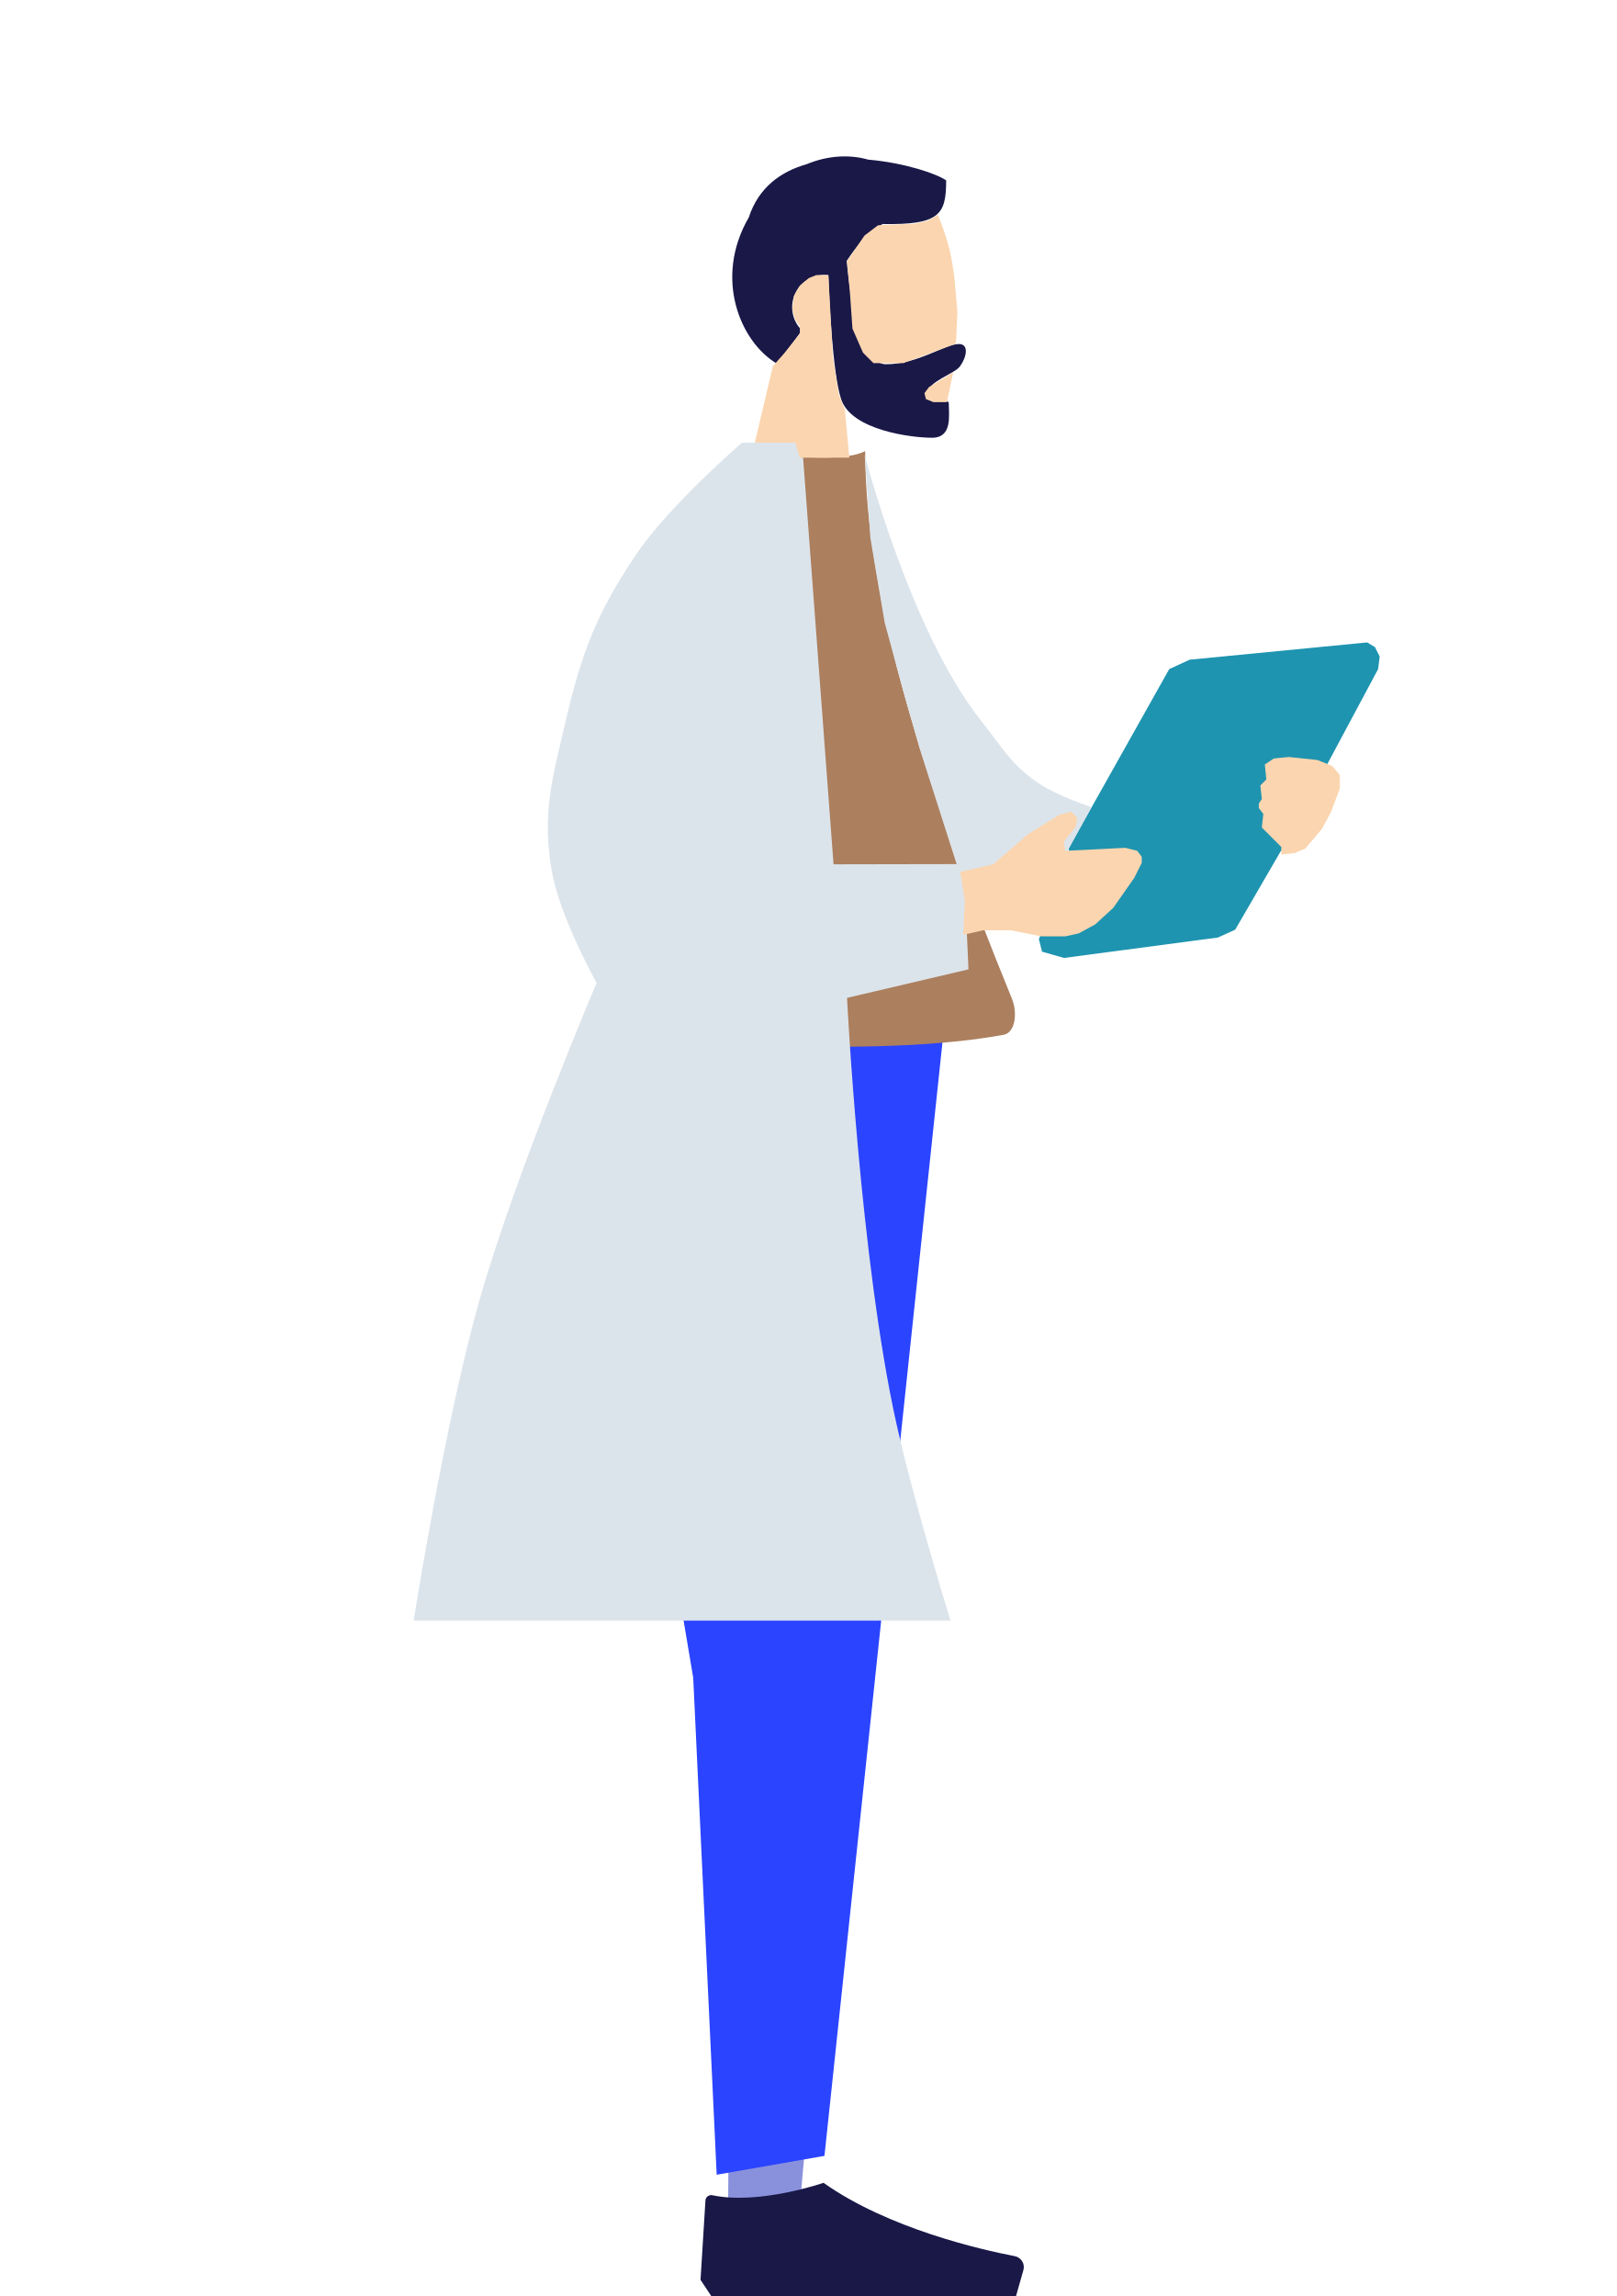
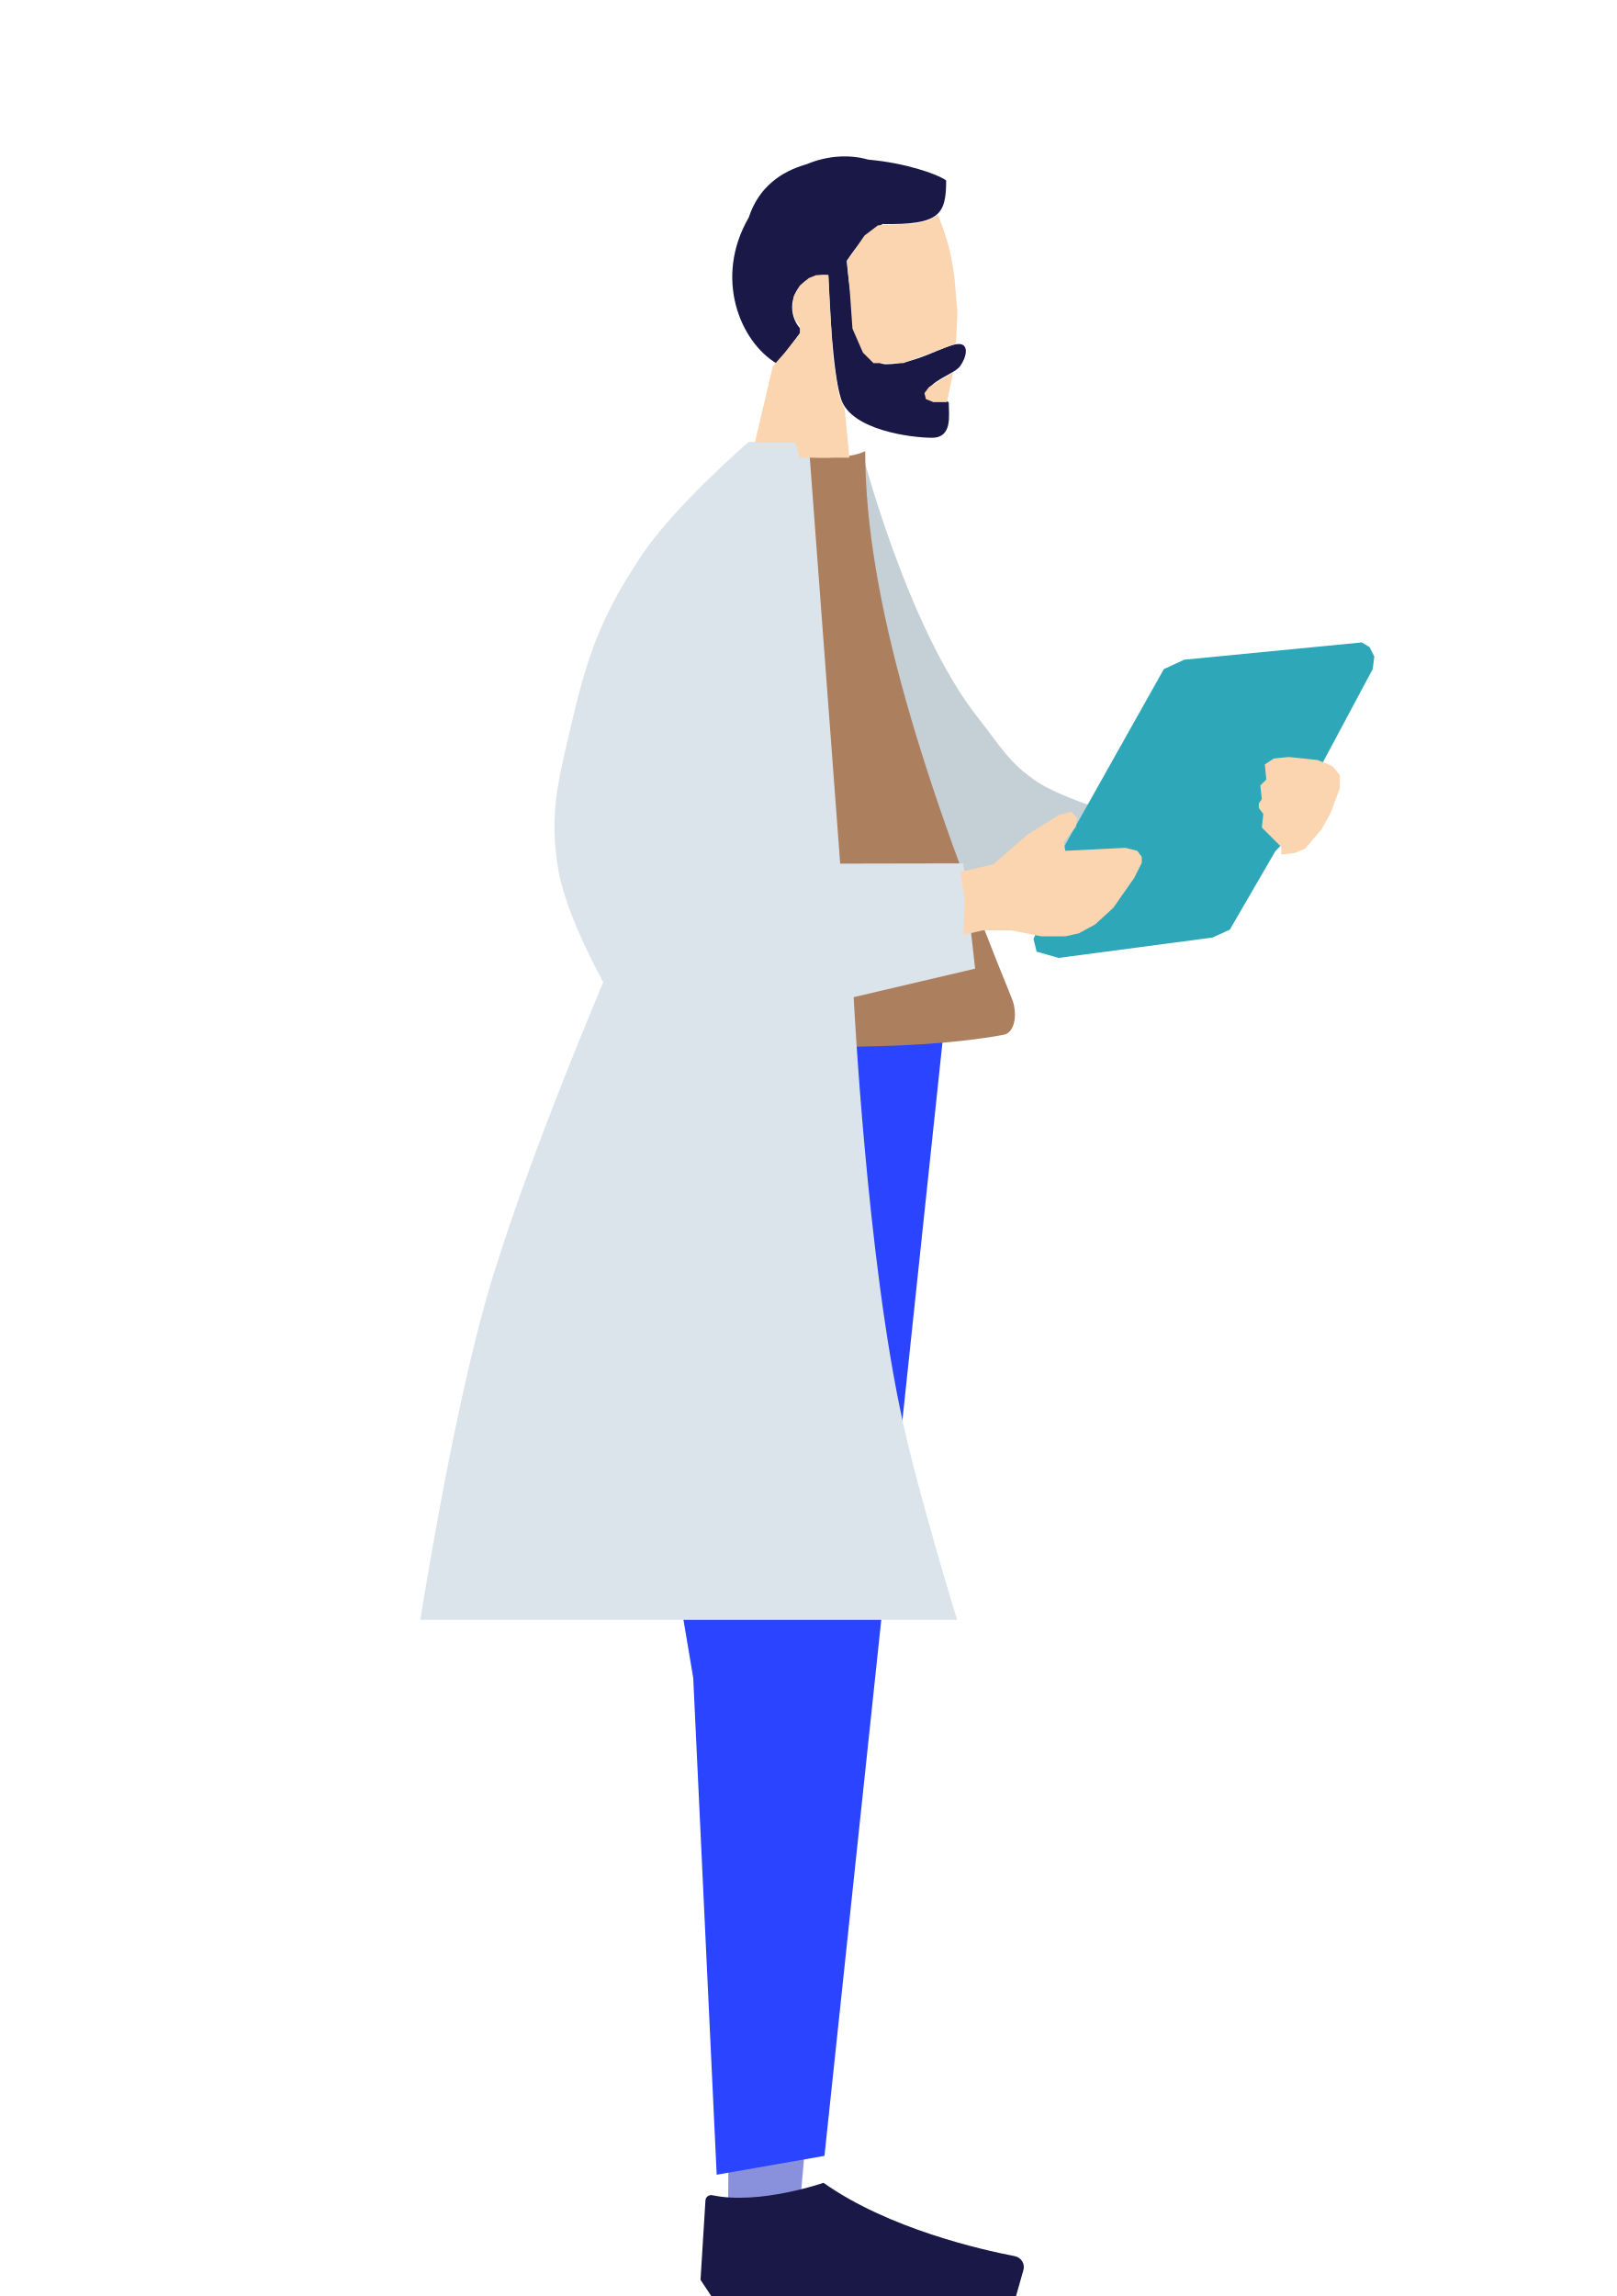
<svg xmlns="http://www.w3.org/2000/svg" width="300" height="426" viewBox="0 0 300 426" fill="none">
  <g id="nurse-with-tablet">
+     <path id="blouse" d="M193.738 162.876L178.454 161.594L177.063 159.923L170.11 138.19L167.171 127.846L163.706 115.098L161.058 99.399L160 84C160 84 168.477 116.773 181.515 133.195C185.485 138.195 187.284 141.703 192.646 145.167C196.034 147.356 202.085 149.358 202.085 149.358L197.147 158.409L193.738 162.876Z" fill="#C5CFD6" />
    <g id="Bottom/Skinny Jeans 1">
      <path id="Leg" d="M127.114 173L135.85 306.285L135.072 416.344L147.448 420.32L167.045 199.952L127.114 173Z" fill-rule="evenodd" clip-rule="evenodd" fill="#8991DC" />
      <path id="Leg_2" d="M108.5 191.548L128.644 311.298L133 403.5L153 400L175.094 191.548L108.5 191.548Z" fill-rule="evenodd" clip-rule="evenodd" fill="#2B44FF" />
      <g id="Left Shoe">
        <path id="Shoe" d="M130 423L130.915 408.249C130.955 407.609 131.577 407.171 132.205 407.304C140.872 409.146 152.826 405 152.826 405C164.857 413.522 182.201 417.433 188.308 418.604C189.49 418.831 190.248 420.023 189.92 421.18L188.553 426H152.826H131.985L130 423Z" fill-rule="evenodd" clip-rule="evenodd" fill="#191847" />
      </g>
    </g>
-     <path id="tablette" d="M255.16 120.069L253.703 119.195L220.769 122.399L216.98 124.146L198.327 157.348L198.91 163.747L201.371 164.452L196.081 166.959L198.327 168.684L191.027 166.959L194.671 169.742L192.79 174.24L193.373 176.57L197.453 177.735L226.015 173.949L229.221 172.493L237.673 157.931L243.103 152.227V149.641L244.867 146.819V145.056L243.103 144.468L238.989 142.705L244.867 144.468L246.708 141.038L255.743 124.146L256.034 121.816L255.16 120.069Z" fill="#1E94B0" />
+     <path id="tablette" d="M254.16 120.069L252.703 119.195L219.769 122.399L215.98 124.146L197.327 157.348L197.91 163.747L200.371 164.452L195.081 166.959L197.327 168.684L190.027 166.959L193.671 169.742L191.79 174.24L192.373 176.57L196.453 177.735L225.015 173.949L228.221 172.493L236.673 157.931L242.103 152.227V149.641L243.867 146.819V145.056L242.103 144.468L237.989 142.705L243.867 144.468L245.708 141.038L254.743 124.146L255.034 121.816L254.16 120.069Z" fill="#2EA8B8" />
    <g id="Body/Long Sleeve 1">
      <path id="Shirt" d="M112 192C112 192 159.157 197 186.236 192C188.473 191.587 188.826 187.842 187.788 185.301C171.636 145.724 160.56 111.192 160.56 83.703C156.115 85.944 145 84.374 145 84.374C125.086 112.703 115.933 145.206 112 192Z" fill-rule="evenodd" clip-rule="evenodd" fill="#AC7F5E" />
    </g>
    <g id="Head/Front">
      <path id="Hair" d="M149.707 30.462C153.627 28.823 157.697 28.637 161.132 29.62C167.866 30.198 173.879 32.252 175.583 33.471C175.583 39.846 174.348 41.737 163.797 41.571C161.204 42.94 159.211 45.299 157.135 48.391C157.159 48.717 158.564 67.584 164.426 67.584C170.339 67.584 175.355 63.832 177.949 63.831C179.841 63.831 179.419 66.198 178.165 67.953C177.131 69.4 172.094 70.796 172.094 73.04C172.094 75.284 176.073 73.548 176.073 74.879C176.073 77.081 176.773 81.221 172.951 81.221C169.084 81.221 157.994 79.812 156.094 74.072C154.482 69.204 153.87 55.189 153.721 51.044C153.485 51.016 153.244 51 153 51C149.687 51 147 53.687 147 57C147 58.682 147.693 60.203 148.808 61.292C147.42 63.252 145.863 65.299 144.08 67.412C137.382 63.393 132.412 51.629 138.96 40.328C140.77 34.792 144.868 31.835 149.707 30.462Z" fill="#191847" />
    </g>
-     <path id="blouse" d="M160.462 84.401L161.52 99.8L164.168 115.499L167.633 128.247L170.572 138.591L177.525 160.324L154.683 160.367L148.824 82.132H137.708C137.708 82.132 124.217 93.699 117.951 103.014C110.58 113.97 107.859 121.333 104.872 134.196C102.451 144.619 100.578 150.931 102.367 161.481C103.836 170.139 110.716 182.362 110.716 182.362C110.716 182.362 95.703 217.584 89.01 241.108C82.51 263.955 76.766 300.688 76.766 300.688H176.388C176.388 300.688 169.58 278.634 166.37 264.216C159.617 233.872 157.187 185.146 157.187 185.146L179.728 179.856L178.917 161.994L194.201 163.276L197.61 158.81L202.547 149.758C202.547 149.758 196.496 147.756 193.109 145.568C187.747 142.103 185.947 138.596 181.978 133.596C168.939 117.174 160.462 84.401 160.462 84.401Z" fill="#DCE4EB" />
+     <path id="blouse_2" d="M150.058 82L155.917 160.235L178.759 160.191L180.962 179.724L158.421 185.014C158.421 185.014 160.851 233.74 167.604 264.084C170.813 278.502 177.622 300.556 177.622 300.556H78C78 300.556 83.743 263.822 90.244 240.975C96.937 217.451 111.949 182.229 111.949 182.229C111.949 182.229 105.07 170.007 103.601 161.348C101.811 150.799 103.685 144.486 106.106 134.064C109.093 121.201 111.813 113.838 119.185 102.881C125.451 93.567 138.942 82 138.942 82H150.058Z" fill="#DCE4EB" />
    <path id="visage_et_mains" d="M211.883 158.975L211.048 157.861L208.822 157.305L197.691 157.861L197.412 156.191L199.639 153.407L199.917 151.736L198.804 150.623L196.578 151.179L190.734 154.799L184.333 160.367L178.211 161.759L179.046 167.049L178.768 173.453L182.386 172.617H187.673L193.238 173.731H197.691L200.195 173.174L203.256 171.504L206.595 168.441L210.491 162.873L211.883 160.089V158.975ZM247.243 142.122L244.46 141.008L239.173 140.451L236.39 140.73L234.72 141.843L234.999 144.627L233.886 145.741L234.164 148.247L233.607 149.082V149.917L234.442 151.031L234.164 153.537L237.781 157.156V158.548L240.286 158.27L242.234 157.435L245.295 153.815L246.964 150.753L248.634 146.298V143.792L247.243 142.122ZM176.883 69.09L172.387 71.831L171.552 72.945L171.83 74.058L173.222 74.615H175.726L176.883 69.09ZM153.719 51.037H151.493L150.101 51.593L148.431 52.986L147.318 54.934L147.04 57.44L147.597 59.389L148.431 60.503V61.895L145.651 65.428L143.423 67.933L140.083 82.132H147.597L148.153 84.081L148.431 84.917H152.116H157.615L156.78 76.007L155.667 73.223L154.554 66.263L153.719 51.037ZM174.057 39.857L172.109 40.97L169.604 41.527L162.926 41.806L160.421 43.711L157.187 48.444L157.744 54.569L158.195 60.973L160.143 65.428L162.091 67.376H167.633L177.396 63.757L177.674 57.91L177.118 51.507C176.733 48.762 176.499 47.209 175.726 44.546C175.185 42.679 174.057 39.857 174.057 39.857Z" fill="#FBD5AF" />
  </g>
</svg>
